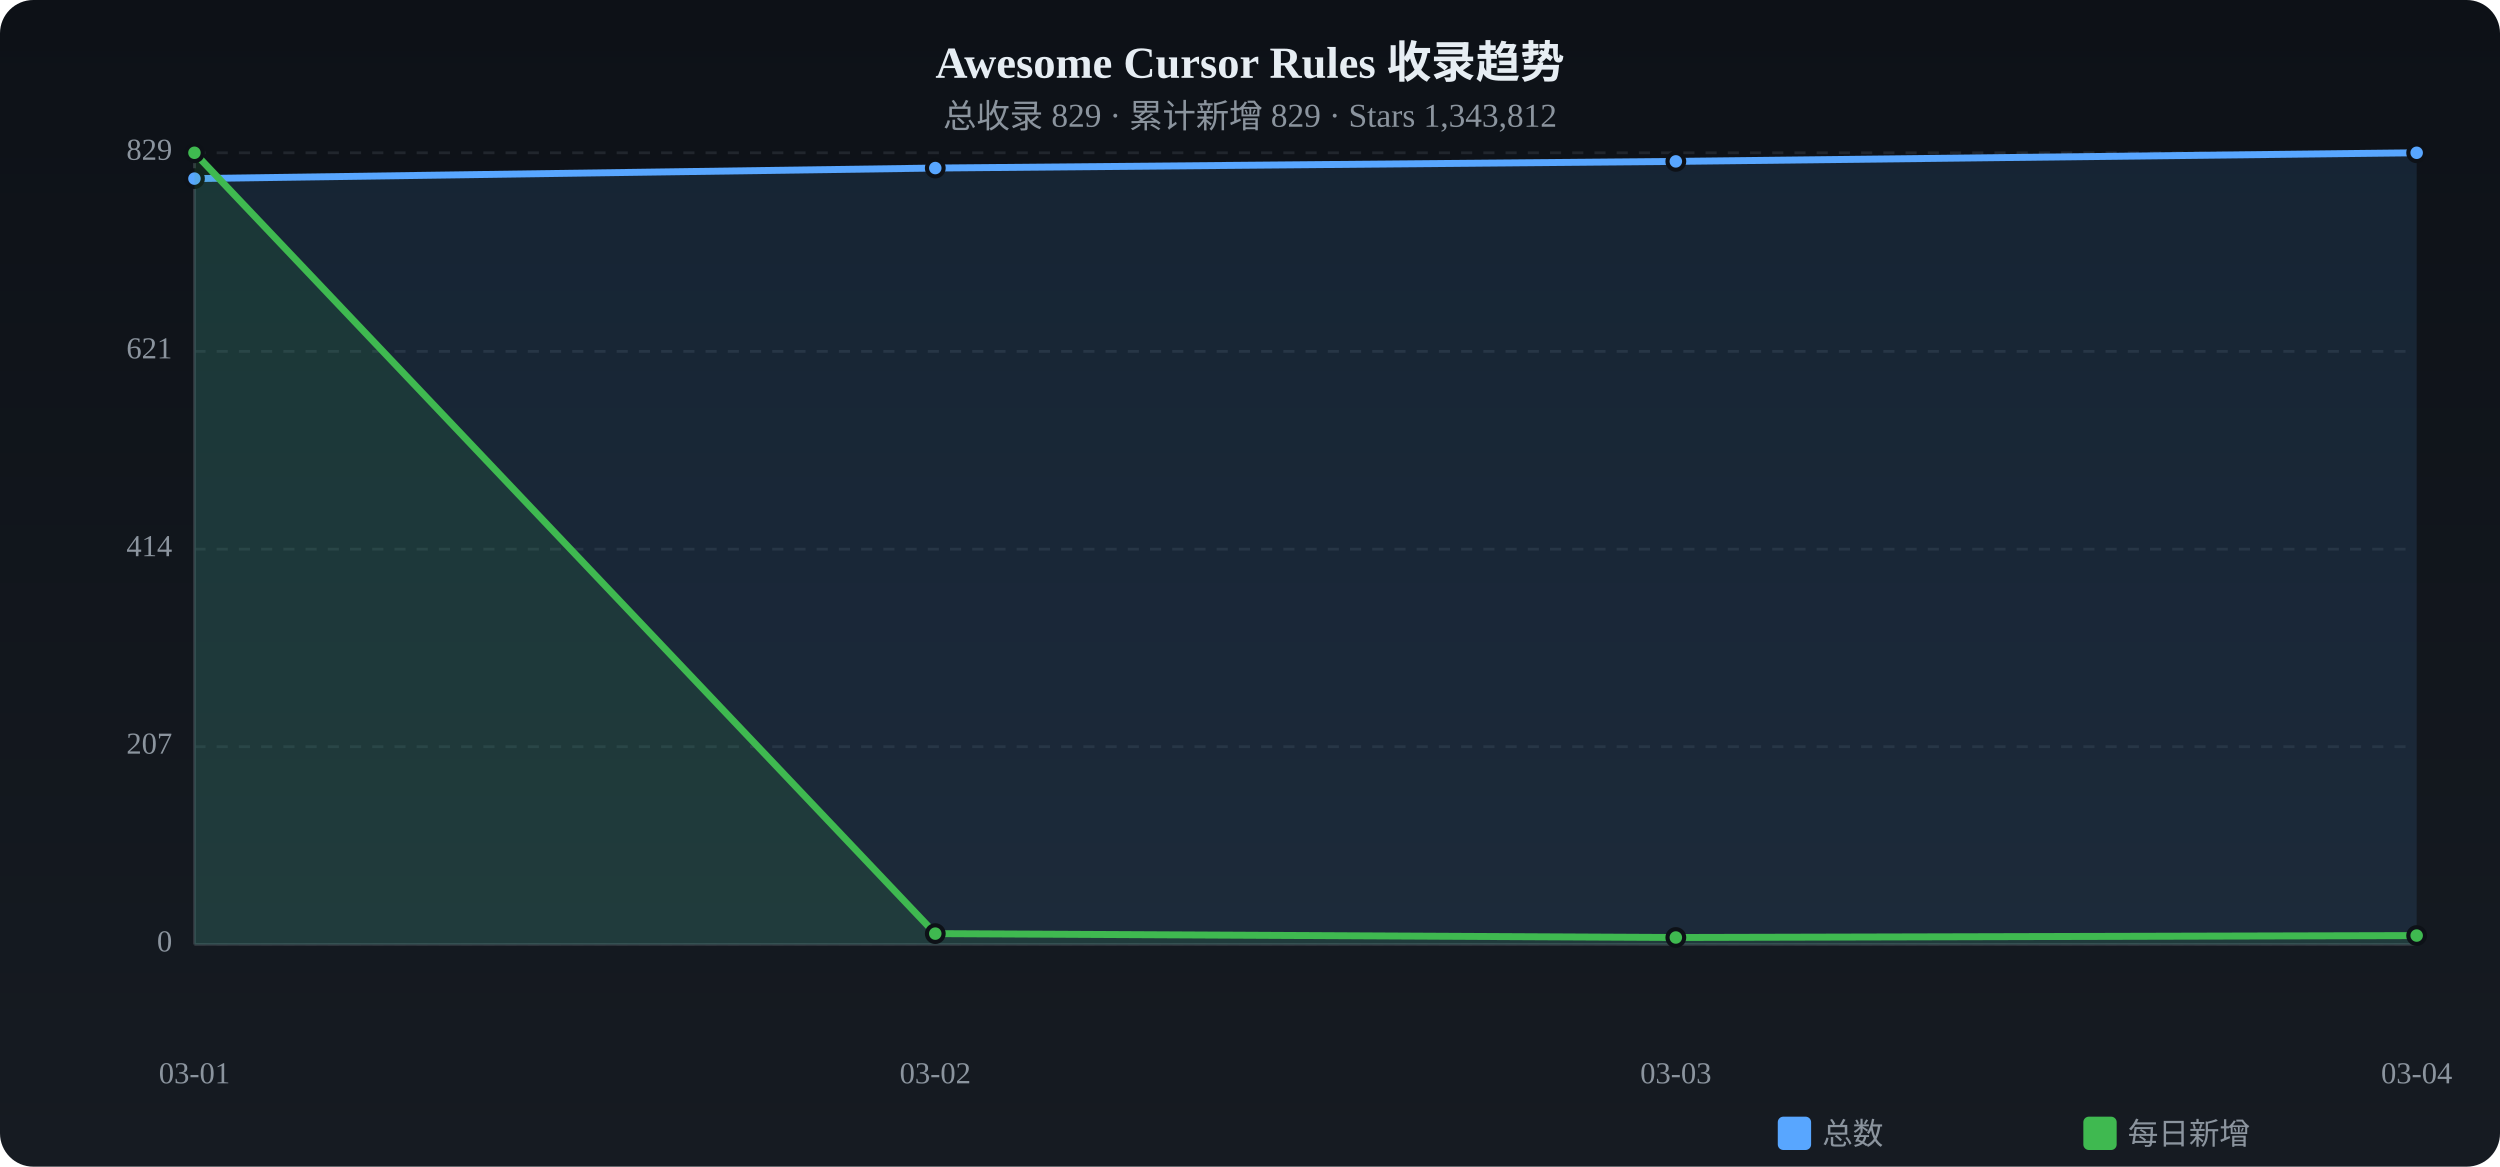
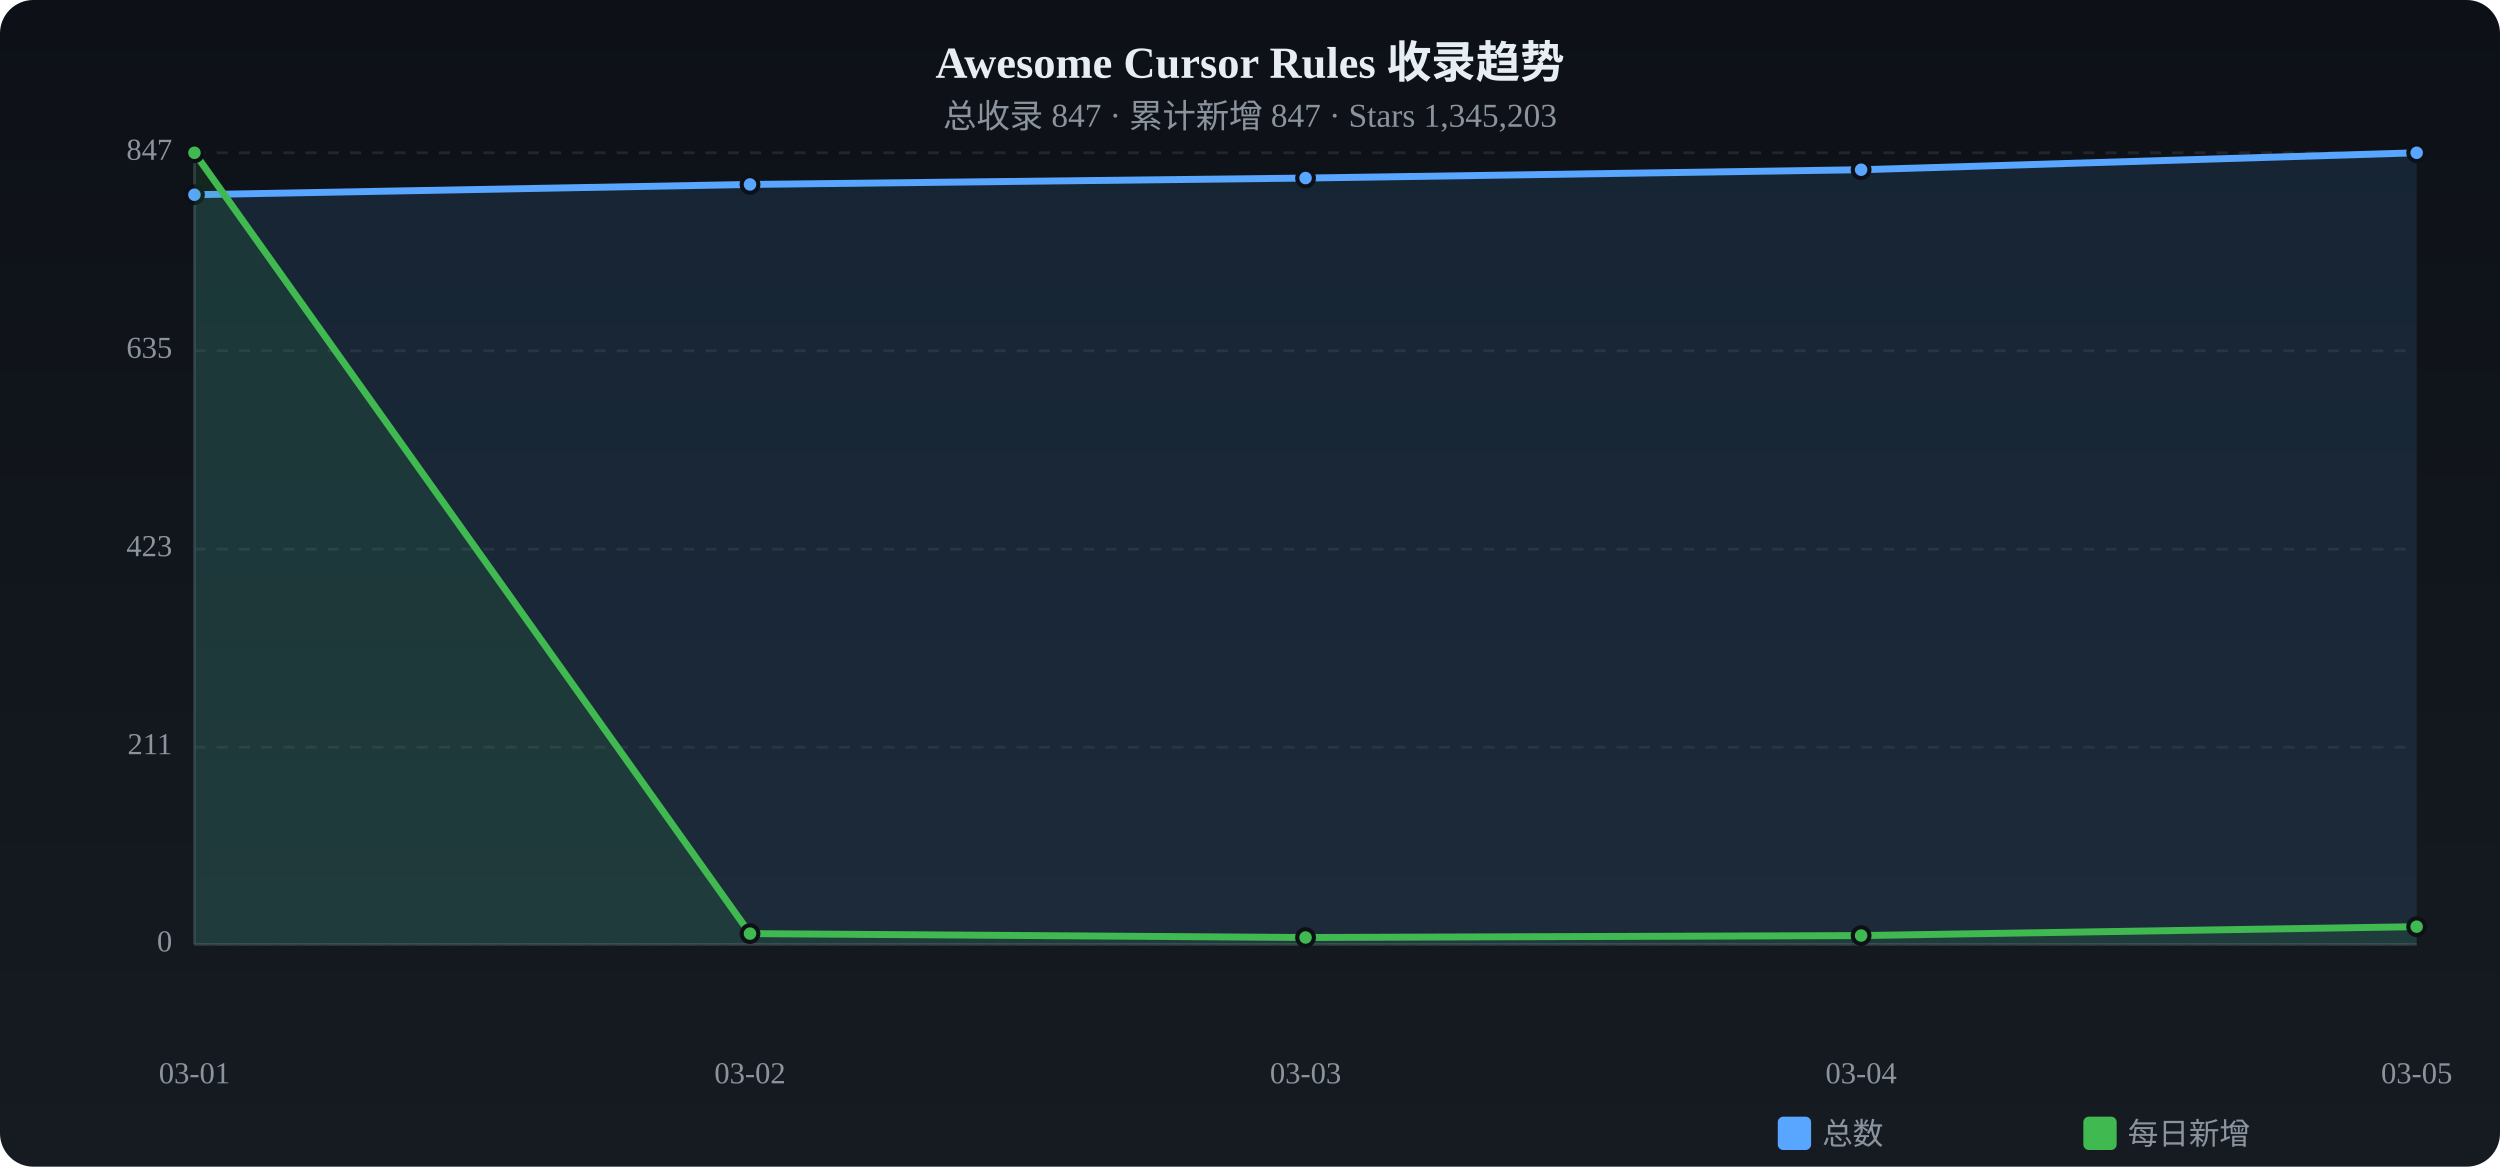
<svg xmlns="http://www.w3.org/2000/svg" viewBox="0 0 900 420" width="900" height="420">
  <defs>
    <linearGradient id="tbg" x1="0%" y1="0%" x2="0%" y2="100%">
      <stop offset="0%" stop-color="#0d1117" />
      <stop offset="100%" stop-color="#161b22" />
    </linearGradient>
  </defs>
  <rect width="900" height="420" rx="12" fill="url(#tbg)" />
  <text x="450.0" y="28" text-anchor="middle" fill="#e6edf3" font-size="16" font-weight="bold">Awesome Cursor Rules 收录趋势</text>
-   <text x="450.0" y="46" text-anchor="middle" fill="#8b949e" font-size="12">总收录 829 · 累计新增 829 · Stars 1,343,812</text>
+   <text x="450.0" y="46" text-anchor="middle" fill="#8b949e" font-size="12">总收录 847 · 累计新增 847 · Stars 1,345,203</text>
  <text x="62" y="340.0" text-anchor="end" fill="#8b949e" font-size="11" dominant-baseline="middle">0</text>
  <line x1="70" y1="340.0" x2="870" y2="340.0" stroke="#21262d" stroke-dasharray="4 4" />
-   <text x="62" y="268.8" text-anchor="end" fill="#8b949e" font-size="11" dominant-baseline="middle">207</text>
-   <line x1="70" y1="268.8" x2="870" y2="268.8" stroke="#21262d" stroke-dasharray="4 4" />
-   <text x="62" y="197.7" text-anchor="end" fill="#8b949e" font-size="11" dominant-baseline="middle">414</text>
+   <text x="62" y="269.0" text-anchor="end" fill="#8b949e" font-size="11" dominant-baseline="middle">211</text>
+   <line x1="70" y1="269.0" x2="870" y2="269.0" stroke="#21262d" stroke-dasharray="4 4" />
+   <text x="62" y="197.7" text-anchor="end" fill="#8b949e" font-size="11" dominant-baseline="middle">423</text>
  <line x1="70" y1="197.7" x2="870" y2="197.7" stroke="#21262d" stroke-dasharray="4 4" />
-   <text x="62" y="126.5" text-anchor="end" fill="#8b949e" font-size="11" dominant-baseline="middle">621</text>
-   <line x1="70" y1="126.5" x2="870" y2="126.5" stroke="#21262d" stroke-dasharray="4 4" />
-   <text x="62" y="55.0" text-anchor="end" fill="#8b949e" font-size="11" dominant-baseline="middle">829</text>
+   <text x="62" y="126.3" text-anchor="end" fill="#8b949e" font-size="11" dominant-baseline="middle">635</text>
+   <line x1="70" y1="126.3" x2="870" y2="126.3" stroke="#21262d" stroke-dasharray="4 4" />
+   <text x="62" y="55.0" text-anchor="end" fill="#8b949e" font-size="11" dominant-baseline="middle">847</text>
  <line x1="70" y1="55.0" x2="870" y2="55.0" stroke="#21262d" stroke-dasharray="4 4" />
  <line x1="70" y1="55" x2="70" y2="340" stroke="#30363d" />
  <line x1="70" y1="340" x2="870" y2="340" stroke="#30363d" />
-   <path d="M70.0,64.3 L336.7,60.5 L603.3,58.1 L870.0,55.0 L870.0,340 L70.0,340 Z" fill="#58a6ff" opacity="0.12" />
-   <polyline points="70.0,64.3 336.7,60.5 603.3,58.1 870.0,55.0" fill="none" stroke="#58a6ff" stroke-width="2.5" stroke-linecap="round" stroke-linejoin="round" />
-   <circle cx="70.0" cy="64.3" r="3" fill="#58a6ff" stroke="#0d1117" stroke-width="1.5" />
-   <circle cx="336.7" cy="60.5" r="3" fill="#58a6ff" stroke="#0d1117" stroke-width="1.5" />
-   <circle cx="603.3" cy="58.1" r="3" fill="#58a6ff" stroke="#0d1117" stroke-width="1.5" />
+   <path d="M70.0,70.1 L270.0,66.4 L470.0,64.1 L670.0,61.1 L870.0,55.0 L870.0,340 L70.0,340 Z" fill="#58a6ff" opacity="0.12" />
+   <polyline points="70.0,70.1 270.0,66.4 470.0,64.1 670.0,61.1 870.0,55.0" fill="none" stroke="#58a6ff" stroke-width="2.5" stroke-linecap="round" stroke-linejoin="round" />
+   <circle cx="70.0" cy="70.1" r="3" fill="#58a6ff" stroke="#0d1117" stroke-width="1.5" />
+   <circle cx="270.0" cy="66.4" r="3" fill="#58a6ff" stroke="#0d1117" stroke-width="1.5" />
+   <circle cx="470.0" cy="64.1" r="3" fill="#58a6ff" stroke="#0d1117" stroke-width="1.5" />
+   <circle cx="670.0" cy="61.1" r="3" fill="#58a6ff" stroke="#0d1117" stroke-width="1.5" />
  <circle cx="870.0" cy="55.0" r="3" fill="#58a6ff" stroke="#0d1117" stroke-width="1.5" />
-   <path d="M70.0,55.0 L336.7,336.1 L603.3,337.5 L870.0,336.8 L870.0,340 L70.0,340 Z" fill="#3fb950" opacity="0.12" />
-   <polyline points="70.0,55.0 336.7,336.1 603.3,337.5 870.0,336.8" fill="none" stroke="#3fb950" stroke-width="2.5" stroke-linecap="round" stroke-linejoin="round" />
+   <path d="M70.0,55.0 L270.0,336.1 L470.0,337.5 L670.0,336.8 L870.0,333.6 L870.0,340 L70.0,340 Z" fill="#3fb950" opacity="0.12" />
+   <polyline points="70.0,55.0 270.0,336.1 470.0,337.5 670.0,336.8 870.0,333.6" fill="none" stroke="#3fb950" stroke-width="2.5" stroke-linecap="round" stroke-linejoin="round" />
  <circle cx="70.0" cy="55.0" r="3" fill="#3fb950" stroke="#0d1117" stroke-width="1.5" />
-   <circle cx="336.7" cy="336.1" r="3" fill="#3fb950" stroke="#0d1117" stroke-width="1.5" />
-   <circle cx="603.3" cy="337.5" r="3" fill="#3fb950" stroke="#0d1117" stroke-width="1.5" />
-   <circle cx="870.0" cy="336.8" r="3" fill="#3fb950" stroke="#0d1117" stroke-width="1.5" />
+   <circle cx="270.0" cy="336.1" r="3" fill="#3fb950" stroke="#0d1117" stroke-width="1.5" />
+   <circle cx="470.0" cy="337.5" r="3" fill="#3fb950" stroke="#0d1117" stroke-width="1.5" />
+   <circle cx="670.0" cy="336.8" r="3" fill="#3fb950" stroke="#0d1117" stroke-width="1.5" />
+   <circle cx="870.0" cy="333.6" r="3" fill="#3fb950" stroke="#0d1117" stroke-width="1.5" />
  <text x="70.0" y="390" text-anchor="middle" fill="#8b949e" font-size="11">03-01</text>
-   <text x="336.7" y="390" text-anchor="middle" fill="#8b949e" font-size="11">03-02</text>
-   <text x="603.3" y="390" text-anchor="middle" fill="#8b949e" font-size="11">03-03</text>
-   <text x="870.0" y="390" text-anchor="middle" fill="#8b949e" font-size="11">03-04</text>
+   <text x="270.0" y="390" text-anchor="middle" fill="#8b949e" font-size="11">03-02</text>
+   <text x="470.0" y="390" text-anchor="middle" fill="#8b949e" font-size="11">03-03</text>
+   <text x="670.0" y="390" text-anchor="middle" fill="#8b949e" font-size="11">03-04</text>
+   <text x="870.0" y="390" text-anchor="middle" fill="#8b949e" font-size="11">03-05</text>
  <rect x="640" y="402" width="12" height="12" rx="2" fill="#58a6ff" />
  <text x="656" y="412" fill="#8b949e" font-size="11">总数</text>
  <rect x="750" y="402" width="12" height="12" rx="2" fill="#3fb950" />
  <text x="766" y="412" fill="#8b949e" font-size="11">每日新增</text>
</svg>
